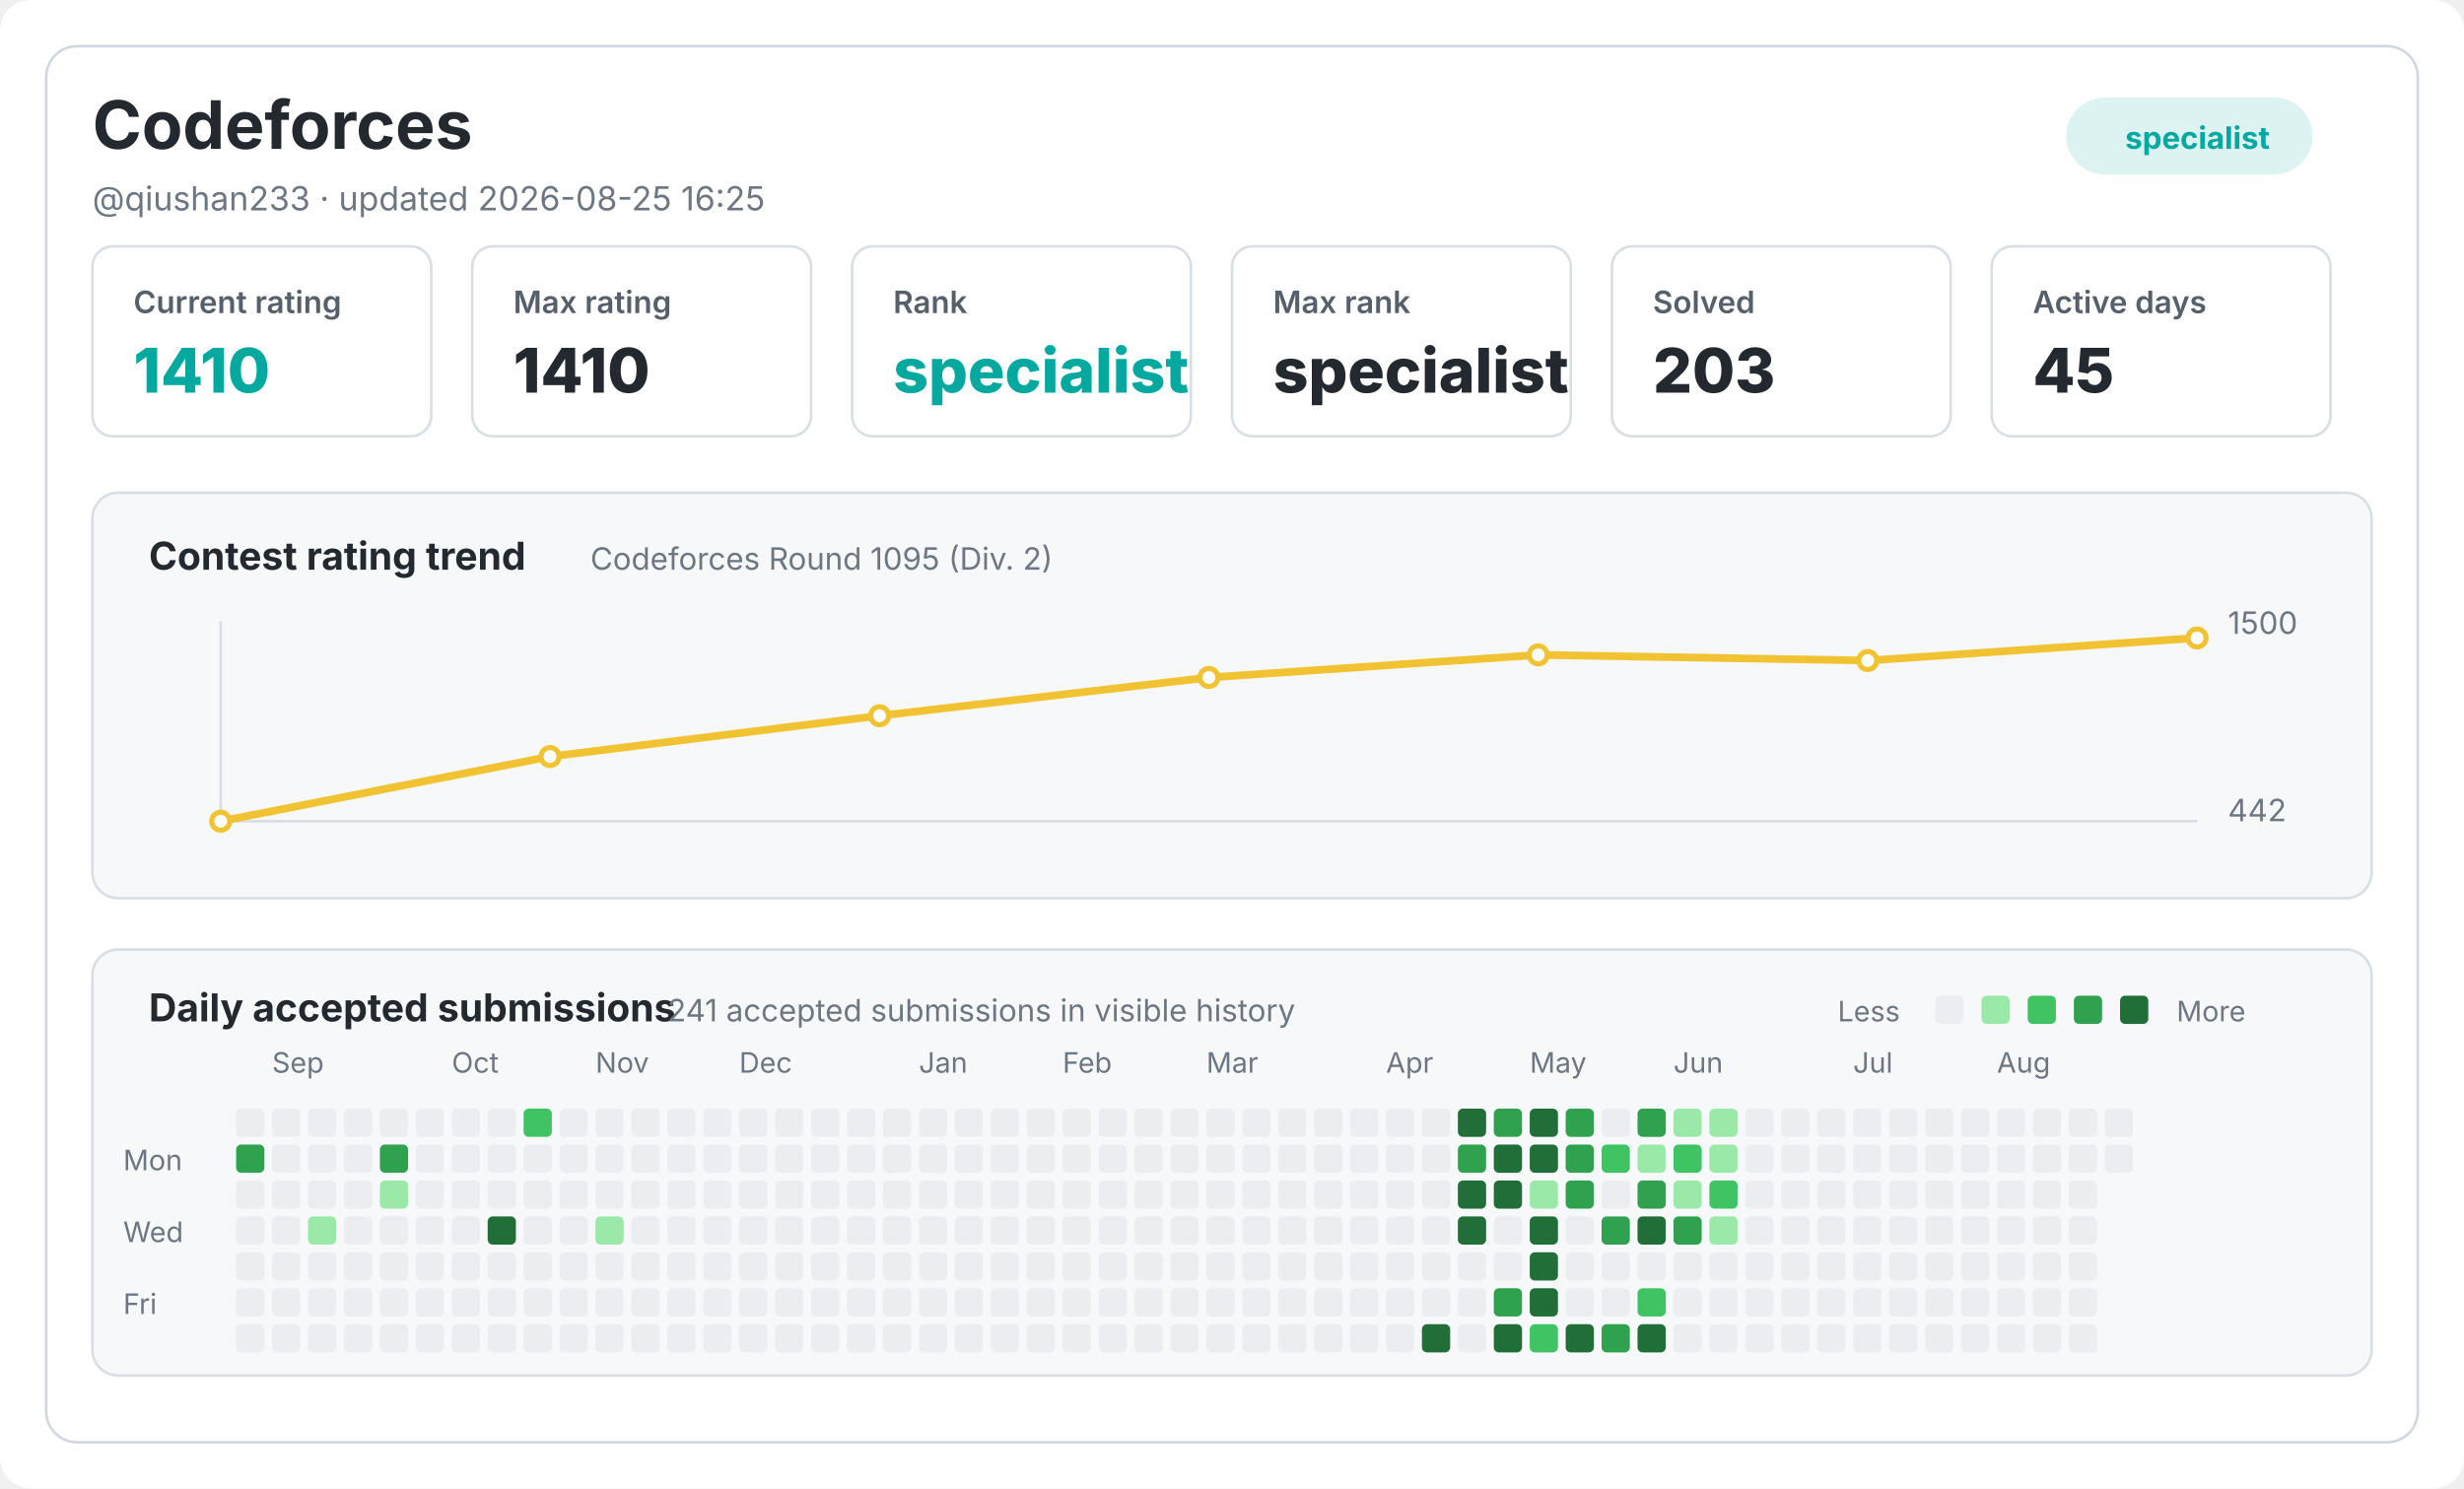
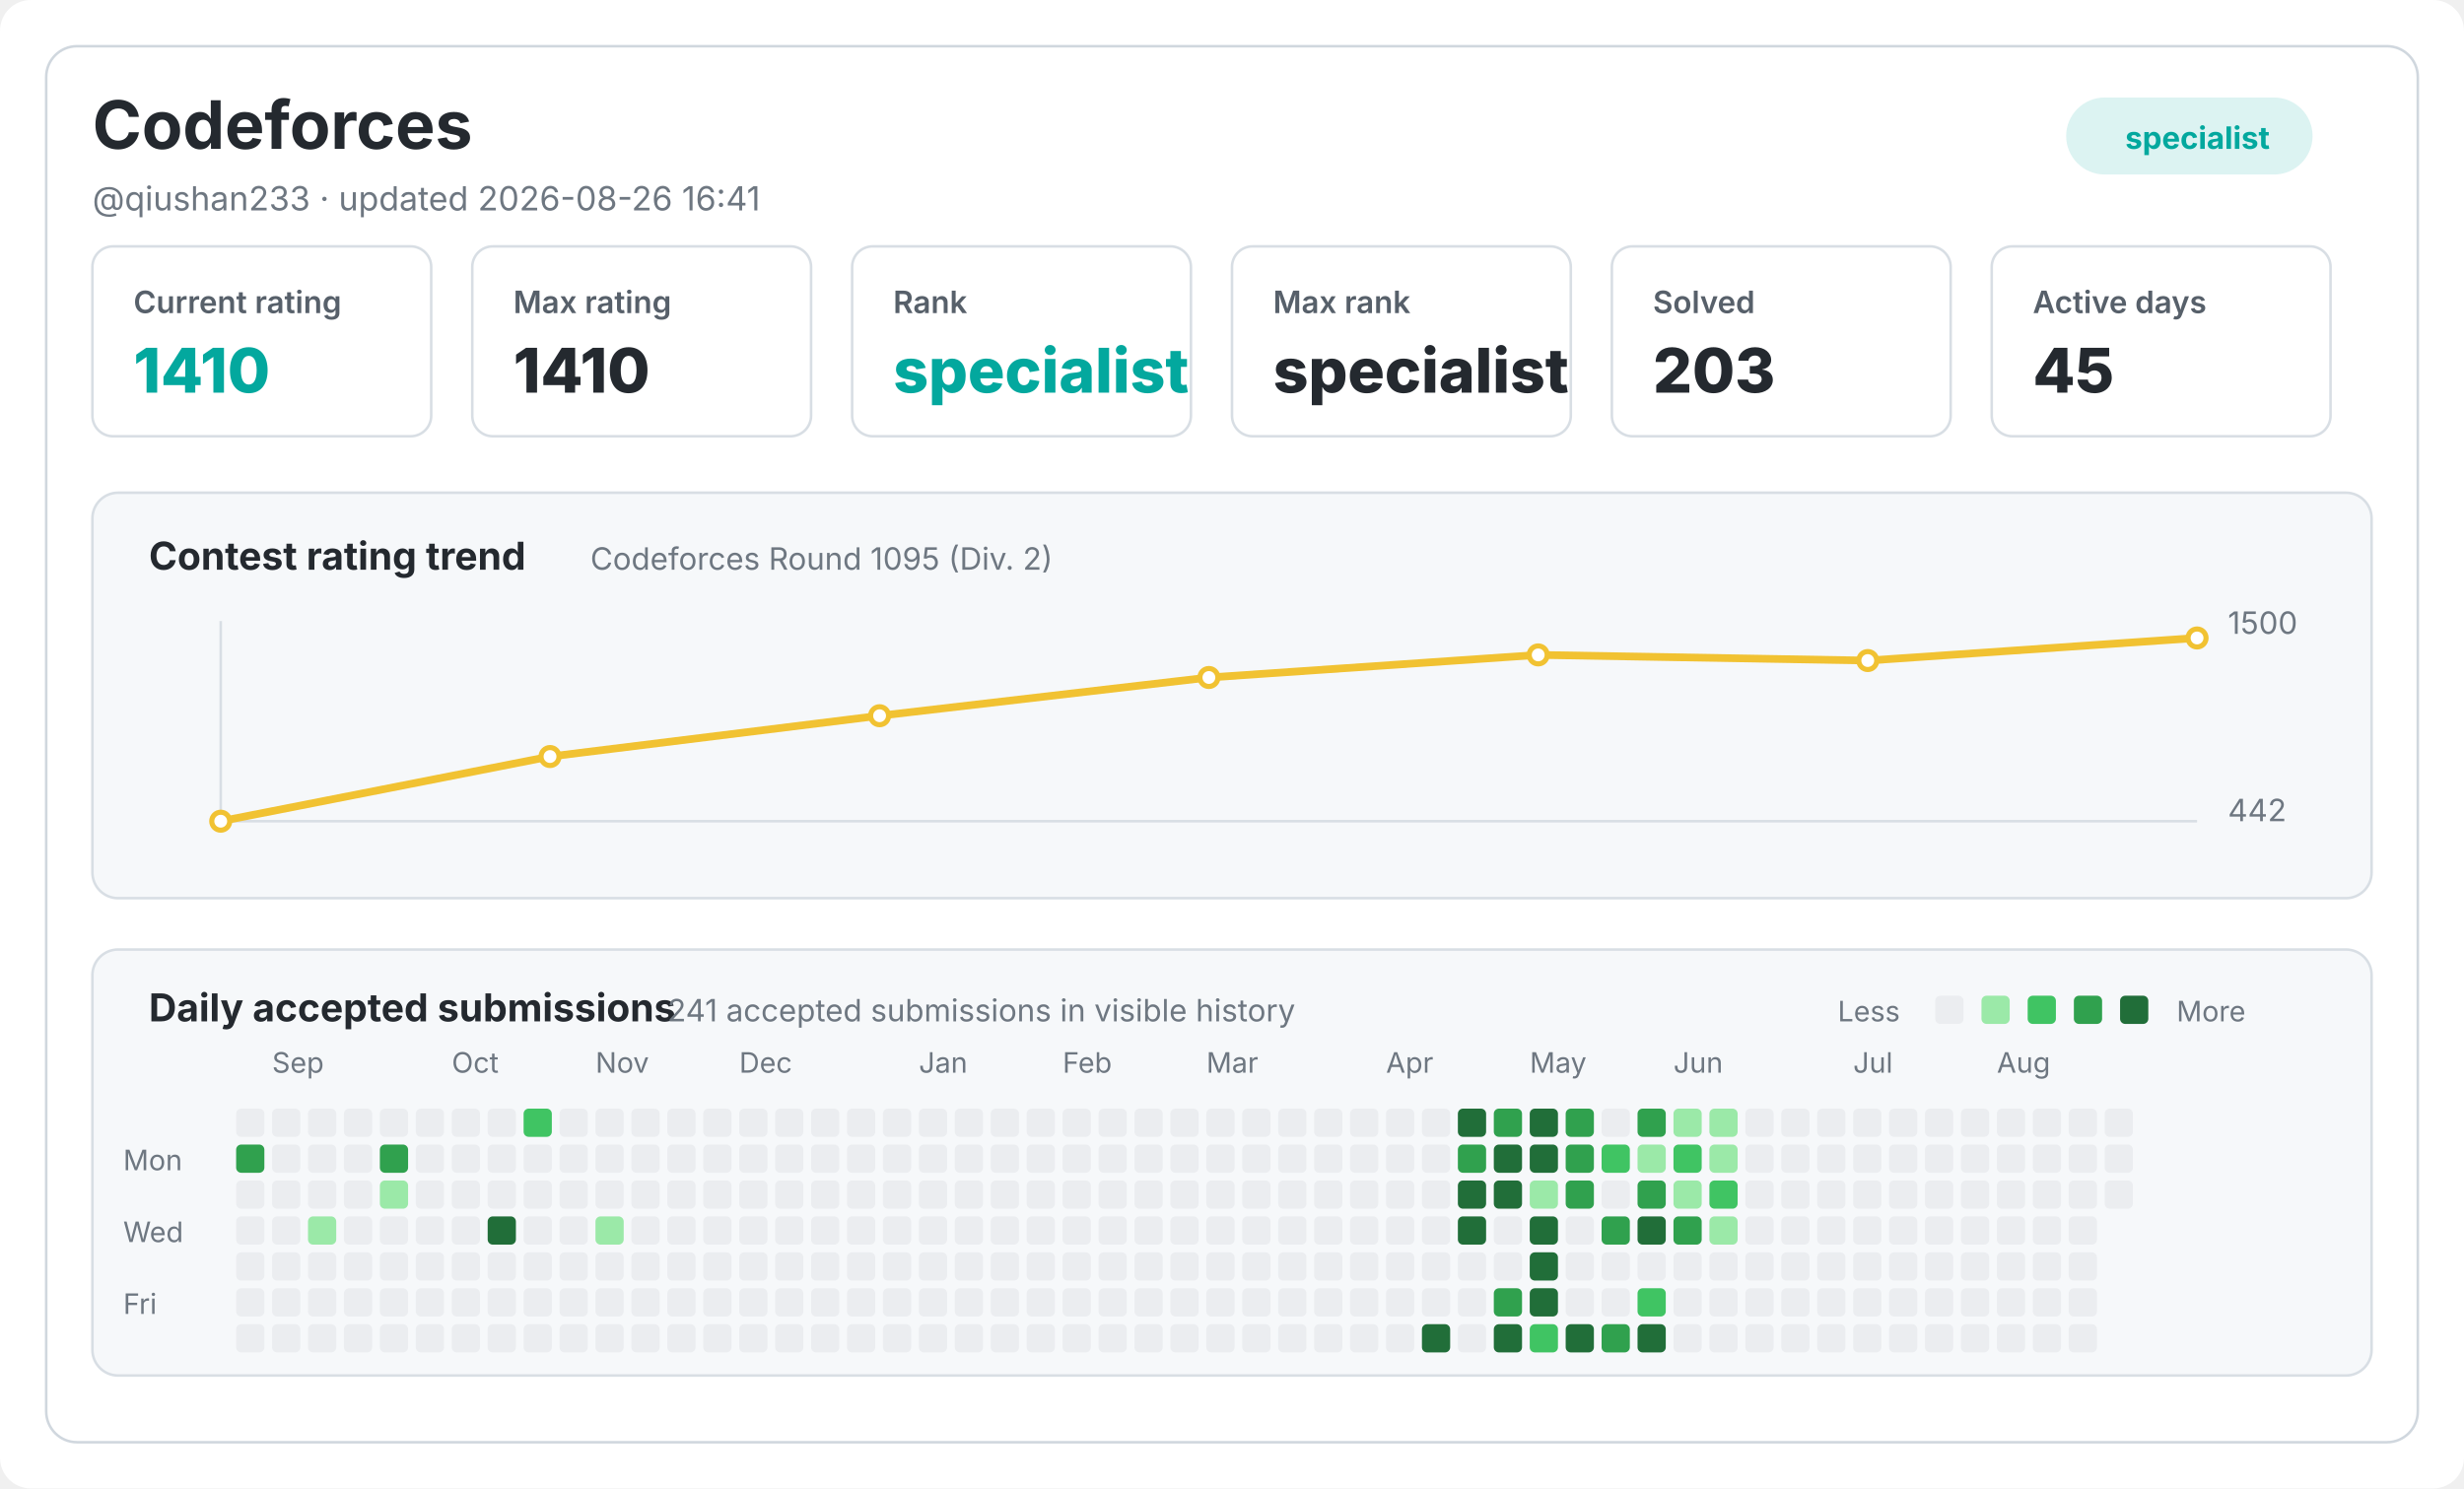
<svg xmlns="http://www.w3.org/2000/svg" width="960" height="580" viewBox="0 0 960 580" role="img" aria-label="Codeforces statistics for qiushan233">
  <style>
  .bg { fill: #ffffff; }
  .shell { fill: #ffffff; stroke: #d0d7de; }
  .soft { fill: #f6f8fa; stroke: #d8dee4; }
  .metric-card { fill: #ffffff; stroke: #d8dee4; }
  .title { font: 700 26px -apple-system,BlinkMacSystemFont,"Segoe UI",sans-serif; fill: #24292f; }
  .subtitle { font: 13px -apple-system,BlinkMacSystemFont,"Segoe UI",sans-serif; fill: #6e7781; }
  .section-title { font: 700 15px -apple-system,BlinkMacSystemFont,"Segoe UI",sans-serif; fill: #24292f; }
  .metric-label { font: 600 12px -apple-system,BlinkMacSystemFont,"Segoe UI",sans-serif; fill: #57606a; }
  .metric-value { font: 800 24px -apple-system,BlinkMacSystemFont,"Segoe UI",sans-serif; fill: #24292f; }
  .muted { font: 12px -apple-system,BlinkMacSystemFont,"Segoe UI",sans-serif; fill: #6e7781; }
  .small { font-size: 11px; }
  .rank { fill: #03a89e; }
  .grid { stroke: #d8dee4; stroke-width: 1; }
  .badge-bg { fill: #03a89e; opacity: 0.14; }
  .badge-text { font: 700 12px -apple-system,BlinkMacSystemFont,"Segoe UI",sans-serif; fill: #03a89e; }
  .heat-cell { cursor: default; transition: stroke 0.12s ease, stroke-width 0.12s ease; }
  .heat-cell:hover { stroke: #0969da; stroke-width: 1.5; }
</style>
  <rect class="bg" width="960" height="580" rx="12" />
  <rect class="shell" x="18" y="18" width="924" height="544" rx="12" />
  <text x="36" y="58" class="title">Codeforces</text>
-   <text x="36" y="82" class="subtitle">@qiushan233 · updated 2026-08-25 16:25</text>
+   <text x="36" y="82" class="subtitle">@qiushan233 · updated 2026-08-26 16:41</text>
  <rect x="805" y="38" width="96" height="30" rx="15" class="badge-bg" />
  <text x="828" y="58" class="badge-text">specialist</text>
  <rect x="36" y="96" width="132" height="74" rx="8" class="metric-card" />
  <text x="52" y="122" class="metric-label">Current rating</text>
  <text x="52" y="153" class="metric-value rank">1410</text>
  <rect x="184" y="96" width="132" height="74" rx="8" class="metric-card" />
  <text x="200" y="122" class="metric-label">Max rating</text>
  <text x="200" y="153" class="metric-value">1410</text>
  <rect x="332" y="96" width="132" height="74" rx="8" class="metric-card" />
  <text x="348" y="122" class="metric-label">Rank</text>
  <text x="348" y="153" class="metric-value rank">specialist</text>
  <rect x="480" y="96" width="132" height="74" rx="8" class="metric-card" />
  <text x="496" y="122" class="metric-label">Max rank</text>
  <text x="496" y="153" class="metric-value">specialist</text>
  <rect x="628" y="96" width="132" height="74" rx="8" class="metric-card" />
  <text x="644" y="122" class="metric-label">Solved</text>
  <text x="644" y="153" class="metric-value">203</text>
  <rect x="776" y="96" width="132" height="74" rx="8" class="metric-card" />
  <text x="792" y="122" class="metric-label">Active days</text>
  <text x="792" y="153" class="metric-value">45</text>
  <rect class="soft" x="36" y="192" width="888" height="158" rx="10" />
  <text x="58" y="222" class="section-title">Contest rating trend</text>
  <text x="230" y="222" class="muted">Codeforces Round 1095 (Div. 2)</text>
  <line x1="86" y1="320" x2="856" y2="320" class="grid" />
  <line x1="86" y1="242" x2="86" y2="320" class="grid" />
  <text x="868" y="247" class="muted">1500</text>
  <text x="868" y="320" class="muted">442</text>
  <polyline points="86.0,320.0 214.3,294.8 342.7,278.9 471.0,264.0 599.3,255.2 727.7,257.4 856.0,248.6" fill="none" stroke="#f1c232" stroke-width="3" stroke-linecap="round" stroke-linejoin="round" />
  <circle cx="86.0" cy="320.0" r="3.5" fill="#fff" stroke="#f1c232" stroke-width="2" />
  <circle cx="214.3" cy="294.8" r="3.5" fill="#fff" stroke="#f1c232" stroke-width="2" />
  <circle cx="342.7" cy="278.9" r="3.5" fill="#fff" stroke="#f1c232" stroke-width="2" />
  <circle cx="471.0" cy="264.0" r="3.5" fill="#fff" stroke="#f1c232" stroke-width="2" />
  <circle cx="599.3" cy="255.2" r="3.5" fill="#fff" stroke="#f1c232" stroke-width="2" />
  <circle cx="727.7" cy="257.4" r="3.5" fill="#fff" stroke="#f1c232" stroke-width="2" />
  <circle cx="856.0" cy="248.6" r="3.5" fill="#fff" stroke="#f1c232" stroke-width="2" />
  <rect class="soft" x="36" y="370" width="888" height="166" rx="10" />
  <text x="58" y="398" class="section-title">Daily accepted submissions</text>
  <text x="260" y="398" class="muted">241 accepted submissions in visible history</text>
  <text x="106" y="418" class="muted small">Sep</text>
  <text x="176" y="418" class="muted small">Oct</text>
  <text x="232" y="418" class="muted small">Nov</text>
  <text x="288" y="418" class="muted small">Dec</text>
  <text x="358" y="418" class="muted small">Jan</text>
  <text x="414" y="418" class="muted small">Feb</text>
  <text x="470" y="418" class="muted small">Mar</text>
  <text x="540" y="418" class="muted small">Apr</text>
  <text x="596" y="418" class="muted small">May</text>
  <text x="652" y="418" class="muted small">Jun</text>
  <text x="722" y="418" class="muted small">Jul</text>
  <text x="778" y="418" class="muted small">Aug</text>
  <text x="48" y="456" class="muted small">Mon</text>
  <text x="48" y="484" class="muted small">Wed</text>
  <text x="48" y="512" class="muted small">Fri</text>
  <rect class="heat-cell" x="92" y="432" width="11" height="11" rx="2" fill="#ebedf0" />
  <rect class="heat-cell" x="92" y="446" width="11" height="11" rx="2" fill="#30a14e" />
  <rect class="heat-cell" x="92" y="460" width="11" height="11" rx="2" fill="#ebedf0" />
  <rect class="heat-cell" x="92" y="474" width="11" height="11" rx="2" fill="#ebedf0" />
  <rect class="heat-cell" x="92" y="488" width="11" height="11" rx="2" fill="#ebedf0" />
  <rect class="heat-cell" x="92" y="502" width="11" height="11" rx="2" fill="#ebedf0" />
  <rect class="heat-cell" x="92" y="516" width="11" height="11" rx="2" fill="#ebedf0" />
  <rect class="heat-cell" x="106" y="432" width="11" height="11" rx="2" fill="#ebedf0" />
  <rect class="heat-cell" x="106" y="446" width="11" height="11" rx="2" fill="#ebedf0" />
  <rect class="heat-cell" x="106" y="460" width="11" height="11" rx="2" fill="#ebedf0" />
  <rect class="heat-cell" x="106" y="474" width="11" height="11" rx="2" fill="#ebedf0" />
  <rect class="heat-cell" x="106" y="488" width="11" height="11" rx="2" fill="#ebedf0" />
  <rect class="heat-cell" x="106" y="502" width="11" height="11" rx="2" fill="#ebedf0" />
  <rect class="heat-cell" x="106" y="516" width="11" height="11" rx="2" fill="#ebedf0" />
  <rect class="heat-cell" x="120" y="432" width="11" height="11" rx="2" fill="#ebedf0" />
  <rect class="heat-cell" x="120" y="446" width="11" height="11" rx="2" fill="#ebedf0" />
  <rect class="heat-cell" x="120" y="460" width="11" height="11" rx="2" fill="#ebedf0" />
  <rect class="heat-cell" x="120" y="474" width="11" height="11" rx="2" fill="#9be9a8" />
  <rect class="heat-cell" x="120" y="488" width="11" height="11" rx="2" fill="#ebedf0" />
  <rect class="heat-cell" x="120" y="502" width="11" height="11" rx="2" fill="#ebedf0" />
  <rect class="heat-cell" x="120" y="516" width="11" height="11" rx="2" fill="#ebedf0" />
  <rect class="heat-cell" x="134" y="432" width="11" height="11" rx="2" fill="#ebedf0" />
  <rect class="heat-cell" x="134" y="446" width="11" height="11" rx="2" fill="#ebedf0" />
  <rect class="heat-cell" x="134" y="460" width="11" height="11" rx="2" fill="#ebedf0" />
  <rect class="heat-cell" x="134" y="474" width="11" height="11" rx="2" fill="#ebedf0" />
  <rect class="heat-cell" x="134" y="488" width="11" height="11" rx="2" fill="#ebedf0" />
  <rect class="heat-cell" x="134" y="502" width="11" height="11" rx="2" fill="#ebedf0" />
  <rect class="heat-cell" x="134" y="516" width="11" height="11" rx="2" fill="#ebedf0" />
  <rect class="heat-cell" x="148" y="432" width="11" height="11" rx="2" fill="#ebedf0" />
  <rect class="heat-cell" x="148" y="446" width="11" height="11" rx="2" fill="#30a14e" />
  <rect class="heat-cell" x="148" y="460" width="11" height="11" rx="2" fill="#9be9a8" />
  <rect class="heat-cell" x="148" y="474" width="11" height="11" rx="2" fill="#ebedf0" />
  <rect class="heat-cell" x="148" y="488" width="11" height="11" rx="2" fill="#ebedf0" />
  <rect class="heat-cell" x="148" y="502" width="11" height="11" rx="2" fill="#ebedf0" />
  <rect class="heat-cell" x="148" y="516" width="11" height="11" rx="2" fill="#ebedf0" />
  <rect class="heat-cell" x="162" y="432" width="11" height="11" rx="2" fill="#ebedf0" />
  <rect class="heat-cell" x="162" y="446" width="11" height="11" rx="2" fill="#ebedf0" />
  <rect class="heat-cell" x="162" y="460" width="11" height="11" rx="2" fill="#ebedf0" />
  <rect class="heat-cell" x="162" y="474" width="11" height="11" rx="2" fill="#ebedf0" />
  <rect class="heat-cell" x="162" y="488" width="11" height="11" rx="2" fill="#ebedf0" />
  <rect class="heat-cell" x="162" y="502" width="11" height="11" rx="2" fill="#ebedf0" />
  <rect class="heat-cell" x="162" y="516" width="11" height="11" rx="2" fill="#ebedf0" />
  <rect class="heat-cell" x="176" y="432" width="11" height="11" rx="2" fill="#ebedf0" />
  <rect class="heat-cell" x="176" y="446" width="11" height="11" rx="2" fill="#ebedf0" />
  <rect class="heat-cell" x="176" y="460" width="11" height="11" rx="2" fill="#ebedf0" />
  <rect class="heat-cell" x="176" y="474" width="11" height="11" rx="2" fill="#ebedf0" />
  <rect class="heat-cell" x="176" y="488" width="11" height="11" rx="2" fill="#ebedf0" />
  <rect class="heat-cell" x="176" y="502" width="11" height="11" rx="2" fill="#ebedf0" />
  <rect class="heat-cell" x="176" y="516" width="11" height="11" rx="2" fill="#ebedf0" />
  <rect class="heat-cell" x="190" y="432" width="11" height="11" rx="2" fill="#ebedf0" />
  <rect class="heat-cell" x="190" y="446" width="11" height="11" rx="2" fill="#ebedf0" />
  <rect class="heat-cell" x="190" y="460" width="11" height="11" rx="2" fill="#ebedf0" />
  <rect class="heat-cell" x="190" y="474" width="11" height="11" rx="2" fill="#216e39" />
  <rect class="heat-cell" x="190" y="488" width="11" height="11" rx="2" fill="#ebedf0" />
  <rect class="heat-cell" x="190" y="502" width="11" height="11" rx="2" fill="#ebedf0" />
  <rect class="heat-cell" x="190" y="516" width="11" height="11" rx="2" fill="#ebedf0" />
  <rect class="heat-cell" x="204" y="432" width="11" height="11" rx="2" fill="#40c463" />
  <rect class="heat-cell" x="204" y="446" width="11" height="11" rx="2" fill="#ebedf0" />
  <rect class="heat-cell" x="204" y="460" width="11" height="11" rx="2" fill="#ebedf0" />
  <rect class="heat-cell" x="204" y="474" width="11" height="11" rx="2" fill="#ebedf0" />
  <rect class="heat-cell" x="204" y="488" width="11" height="11" rx="2" fill="#ebedf0" />
  <rect class="heat-cell" x="204" y="502" width="11" height="11" rx="2" fill="#ebedf0" />
  <rect class="heat-cell" x="204" y="516" width="11" height="11" rx="2" fill="#ebedf0" />
  <rect class="heat-cell" x="218" y="432" width="11" height="11" rx="2" fill="#ebedf0" />
  <rect class="heat-cell" x="218" y="446" width="11" height="11" rx="2" fill="#ebedf0" />
  <rect class="heat-cell" x="218" y="460" width="11" height="11" rx="2" fill="#ebedf0" />
  <rect class="heat-cell" x="218" y="474" width="11" height="11" rx="2" fill="#ebedf0" />
  <rect class="heat-cell" x="218" y="488" width="11" height="11" rx="2" fill="#ebedf0" />
  <rect class="heat-cell" x="218" y="502" width="11" height="11" rx="2" fill="#ebedf0" />
  <rect class="heat-cell" x="218" y="516" width="11" height="11" rx="2" fill="#ebedf0" />
  <rect class="heat-cell" x="232" y="432" width="11" height="11" rx="2" fill="#ebedf0" />
  <rect class="heat-cell" x="232" y="446" width="11" height="11" rx="2" fill="#ebedf0" />
  <rect class="heat-cell" x="232" y="460" width="11" height="11" rx="2" fill="#ebedf0" />
  <rect class="heat-cell" x="232" y="474" width="11" height="11" rx="2" fill="#9be9a8" />
  <rect class="heat-cell" x="232" y="488" width="11" height="11" rx="2" fill="#ebedf0" />
  <rect class="heat-cell" x="232" y="502" width="11" height="11" rx="2" fill="#ebedf0" />
  <rect class="heat-cell" x="232" y="516" width="11" height="11" rx="2" fill="#ebedf0" />
  <rect class="heat-cell" x="246" y="432" width="11" height="11" rx="2" fill="#ebedf0" />
  <rect class="heat-cell" x="246" y="446" width="11" height="11" rx="2" fill="#ebedf0" />
  <rect class="heat-cell" x="246" y="460" width="11" height="11" rx="2" fill="#ebedf0" />
  <rect class="heat-cell" x="246" y="474" width="11" height="11" rx="2" fill="#ebedf0" />
  <rect class="heat-cell" x="246" y="488" width="11" height="11" rx="2" fill="#ebedf0" />
  <rect class="heat-cell" x="246" y="502" width="11" height="11" rx="2" fill="#ebedf0" />
  <rect class="heat-cell" x="246" y="516" width="11" height="11" rx="2" fill="#ebedf0" />
  <rect class="heat-cell" x="260" y="432" width="11" height="11" rx="2" fill="#ebedf0" />
  <rect class="heat-cell" x="260" y="446" width="11" height="11" rx="2" fill="#ebedf0" />
  <rect class="heat-cell" x="260" y="460" width="11" height="11" rx="2" fill="#ebedf0" />
  <rect class="heat-cell" x="260" y="474" width="11" height="11" rx="2" fill="#ebedf0" />
  <rect class="heat-cell" x="260" y="488" width="11" height="11" rx="2" fill="#ebedf0" />
  <rect class="heat-cell" x="260" y="502" width="11" height="11" rx="2" fill="#ebedf0" />
  <rect class="heat-cell" x="260" y="516" width="11" height="11" rx="2" fill="#ebedf0" />
  <rect class="heat-cell" x="274" y="432" width="11" height="11" rx="2" fill="#ebedf0" />
  <rect class="heat-cell" x="274" y="446" width="11" height="11" rx="2" fill="#ebedf0" />
  <rect class="heat-cell" x="274" y="460" width="11" height="11" rx="2" fill="#ebedf0" />
  <rect class="heat-cell" x="274" y="474" width="11" height="11" rx="2" fill="#ebedf0" />
  <rect class="heat-cell" x="274" y="488" width="11" height="11" rx="2" fill="#ebedf0" />
  <rect class="heat-cell" x="274" y="502" width="11" height="11" rx="2" fill="#ebedf0" />
  <rect class="heat-cell" x="274" y="516" width="11" height="11" rx="2" fill="#ebedf0" />
  <rect class="heat-cell" x="288" y="432" width="11" height="11" rx="2" fill="#ebedf0" />
  <rect class="heat-cell" x="288" y="446" width="11" height="11" rx="2" fill="#ebedf0" />
  <rect class="heat-cell" x="288" y="460" width="11" height="11" rx="2" fill="#ebedf0" />
  <rect class="heat-cell" x="288" y="474" width="11" height="11" rx="2" fill="#ebedf0" />
  <rect class="heat-cell" x="288" y="488" width="11" height="11" rx="2" fill="#ebedf0" />
  <rect class="heat-cell" x="288" y="502" width="11" height="11" rx="2" fill="#ebedf0" />
  <rect class="heat-cell" x="288" y="516" width="11" height="11" rx="2" fill="#ebedf0" />
  <rect class="heat-cell" x="302" y="432" width="11" height="11" rx="2" fill="#ebedf0" />
  <rect class="heat-cell" x="302" y="446" width="11" height="11" rx="2" fill="#ebedf0" />
  <rect class="heat-cell" x="302" y="460" width="11" height="11" rx="2" fill="#ebedf0" />
  <rect class="heat-cell" x="302" y="474" width="11" height="11" rx="2" fill="#ebedf0" />
  <rect class="heat-cell" x="302" y="488" width="11" height="11" rx="2" fill="#ebedf0" />
  <rect class="heat-cell" x="302" y="502" width="11" height="11" rx="2" fill="#ebedf0" />
  <rect class="heat-cell" x="302" y="516" width="11" height="11" rx="2" fill="#ebedf0" />
  <rect class="heat-cell" x="316" y="432" width="11" height="11" rx="2" fill="#ebedf0" />
  <rect class="heat-cell" x="316" y="446" width="11" height="11" rx="2" fill="#ebedf0" />
  <rect class="heat-cell" x="316" y="460" width="11" height="11" rx="2" fill="#ebedf0" />
  <rect class="heat-cell" x="316" y="474" width="11" height="11" rx="2" fill="#ebedf0" />
  <rect class="heat-cell" x="316" y="488" width="11" height="11" rx="2" fill="#ebedf0" />
  <rect class="heat-cell" x="316" y="502" width="11" height="11" rx="2" fill="#ebedf0" />
  <rect class="heat-cell" x="316" y="516" width="11" height="11" rx="2" fill="#ebedf0" />
  <rect class="heat-cell" x="330" y="432" width="11" height="11" rx="2" fill="#ebedf0" />
  <rect class="heat-cell" x="330" y="446" width="11" height="11" rx="2" fill="#ebedf0" />
  <rect class="heat-cell" x="330" y="460" width="11" height="11" rx="2" fill="#ebedf0" />
  <rect class="heat-cell" x="330" y="474" width="11" height="11" rx="2" fill="#ebedf0" />
  <rect class="heat-cell" x="330" y="488" width="11" height="11" rx="2" fill="#ebedf0" />
  <rect class="heat-cell" x="330" y="502" width="11" height="11" rx="2" fill="#ebedf0" />
  <rect class="heat-cell" x="330" y="516" width="11" height="11" rx="2" fill="#ebedf0" />
  <rect class="heat-cell" x="344" y="432" width="11" height="11" rx="2" fill="#ebedf0" />
  <rect class="heat-cell" x="344" y="446" width="11" height="11" rx="2" fill="#ebedf0" />
  <rect class="heat-cell" x="344" y="460" width="11" height="11" rx="2" fill="#ebedf0" />
  <rect class="heat-cell" x="344" y="474" width="11" height="11" rx="2" fill="#ebedf0" />
  <rect class="heat-cell" x="344" y="488" width="11" height="11" rx="2" fill="#ebedf0" />
  <rect class="heat-cell" x="344" y="502" width="11" height="11" rx="2" fill="#ebedf0" />
  <rect class="heat-cell" x="344" y="516" width="11" height="11" rx="2" fill="#ebedf0" />
  <rect class="heat-cell" x="358" y="432" width="11" height="11" rx="2" fill="#ebedf0" />
  <rect class="heat-cell" x="358" y="446" width="11" height="11" rx="2" fill="#ebedf0" />
  <rect class="heat-cell" x="358" y="460" width="11" height="11" rx="2" fill="#ebedf0" />
  <rect class="heat-cell" x="358" y="474" width="11" height="11" rx="2" fill="#ebedf0" />
  <rect class="heat-cell" x="358" y="488" width="11" height="11" rx="2" fill="#ebedf0" />
  <rect class="heat-cell" x="358" y="502" width="11" height="11" rx="2" fill="#ebedf0" />
  <rect class="heat-cell" x="358" y="516" width="11" height="11" rx="2" fill="#ebedf0" />
  <rect class="heat-cell" x="372" y="432" width="11" height="11" rx="2" fill="#ebedf0" />
  <rect class="heat-cell" x="372" y="446" width="11" height="11" rx="2" fill="#ebedf0" />
  <rect class="heat-cell" x="372" y="460" width="11" height="11" rx="2" fill="#ebedf0" />
  <rect class="heat-cell" x="372" y="474" width="11" height="11" rx="2" fill="#ebedf0" />
  <rect class="heat-cell" x="372" y="488" width="11" height="11" rx="2" fill="#ebedf0" />
  <rect class="heat-cell" x="372" y="502" width="11" height="11" rx="2" fill="#ebedf0" />
  <rect class="heat-cell" x="372" y="516" width="11" height="11" rx="2" fill="#ebedf0" />
  <rect class="heat-cell" x="386" y="432" width="11" height="11" rx="2" fill="#ebedf0" />
  <rect class="heat-cell" x="386" y="446" width="11" height="11" rx="2" fill="#ebedf0" />
  <rect class="heat-cell" x="386" y="460" width="11" height="11" rx="2" fill="#ebedf0" />
  <rect class="heat-cell" x="386" y="474" width="11" height="11" rx="2" fill="#ebedf0" />
  <rect class="heat-cell" x="386" y="488" width="11" height="11" rx="2" fill="#ebedf0" />
  <rect class="heat-cell" x="386" y="502" width="11" height="11" rx="2" fill="#ebedf0" />
  <rect class="heat-cell" x="386" y="516" width="11" height="11" rx="2" fill="#ebedf0" />
  <rect class="heat-cell" x="400" y="432" width="11" height="11" rx="2" fill="#ebedf0" />
  <rect class="heat-cell" x="400" y="446" width="11" height="11" rx="2" fill="#ebedf0" />
  <rect class="heat-cell" x="400" y="460" width="11" height="11" rx="2" fill="#ebedf0" />
  <rect class="heat-cell" x="400" y="474" width="11" height="11" rx="2" fill="#ebedf0" />
  <rect class="heat-cell" x="400" y="488" width="11" height="11" rx="2" fill="#ebedf0" />
  <rect class="heat-cell" x="400" y="502" width="11" height="11" rx="2" fill="#ebedf0" />
  <rect class="heat-cell" x="400" y="516" width="11" height="11" rx="2" fill="#ebedf0" />
  <rect class="heat-cell" x="414" y="432" width="11" height="11" rx="2" fill="#ebedf0" />
  <rect class="heat-cell" x="414" y="446" width="11" height="11" rx="2" fill="#ebedf0" />
  <rect class="heat-cell" x="414" y="460" width="11" height="11" rx="2" fill="#ebedf0" />
  <rect class="heat-cell" x="414" y="474" width="11" height="11" rx="2" fill="#ebedf0" />
  <rect class="heat-cell" x="414" y="488" width="11" height="11" rx="2" fill="#ebedf0" />
  <rect class="heat-cell" x="414" y="502" width="11" height="11" rx="2" fill="#ebedf0" />
  <rect class="heat-cell" x="414" y="516" width="11" height="11" rx="2" fill="#ebedf0" />
  <rect class="heat-cell" x="428" y="432" width="11" height="11" rx="2" fill="#ebedf0" />
  <rect class="heat-cell" x="428" y="446" width="11" height="11" rx="2" fill="#ebedf0" />
  <rect class="heat-cell" x="428" y="460" width="11" height="11" rx="2" fill="#ebedf0" />
  <rect class="heat-cell" x="428" y="474" width="11" height="11" rx="2" fill="#ebedf0" />
  <rect class="heat-cell" x="428" y="488" width="11" height="11" rx="2" fill="#ebedf0" />
  <rect class="heat-cell" x="428" y="502" width="11" height="11" rx="2" fill="#ebedf0" />
  <rect class="heat-cell" x="428" y="516" width="11" height="11" rx="2" fill="#ebedf0" />
  <rect class="heat-cell" x="442" y="432" width="11" height="11" rx="2" fill="#ebedf0" />
  <rect class="heat-cell" x="442" y="446" width="11" height="11" rx="2" fill="#ebedf0" />
  <rect class="heat-cell" x="442" y="460" width="11" height="11" rx="2" fill="#ebedf0" />
  <rect class="heat-cell" x="442" y="474" width="11" height="11" rx="2" fill="#ebedf0" />
  <rect class="heat-cell" x="442" y="488" width="11" height="11" rx="2" fill="#ebedf0" />
  <rect class="heat-cell" x="442" y="502" width="11" height="11" rx="2" fill="#ebedf0" />
  <rect class="heat-cell" x="442" y="516" width="11" height="11" rx="2" fill="#ebedf0" />
  <rect class="heat-cell" x="456" y="432" width="11" height="11" rx="2" fill="#ebedf0" />
  <rect class="heat-cell" x="456" y="446" width="11" height="11" rx="2" fill="#ebedf0" />
  <rect class="heat-cell" x="456" y="460" width="11" height="11" rx="2" fill="#ebedf0" />
  <rect class="heat-cell" x="456" y="474" width="11" height="11" rx="2" fill="#ebedf0" />
  <rect class="heat-cell" x="456" y="488" width="11" height="11" rx="2" fill="#ebedf0" />
  <rect class="heat-cell" x="456" y="502" width="11" height="11" rx="2" fill="#ebedf0" />
  <rect class="heat-cell" x="456" y="516" width="11" height="11" rx="2" fill="#ebedf0" />
  <rect class="heat-cell" x="470" y="432" width="11" height="11" rx="2" fill="#ebedf0" />
  <rect class="heat-cell" x="470" y="446" width="11" height="11" rx="2" fill="#ebedf0" />
  <rect class="heat-cell" x="470" y="460" width="11" height="11" rx="2" fill="#ebedf0" />
  <rect class="heat-cell" x="470" y="474" width="11" height="11" rx="2" fill="#ebedf0" />
  <rect class="heat-cell" x="470" y="488" width="11" height="11" rx="2" fill="#ebedf0" />
  <rect class="heat-cell" x="470" y="502" width="11" height="11" rx="2" fill="#ebedf0" />
  <rect class="heat-cell" x="470" y="516" width="11" height="11" rx="2" fill="#ebedf0" />
  <rect class="heat-cell" x="484" y="432" width="11" height="11" rx="2" fill="#ebedf0" />
  <rect class="heat-cell" x="484" y="446" width="11" height="11" rx="2" fill="#ebedf0" />
  <rect class="heat-cell" x="484" y="460" width="11" height="11" rx="2" fill="#ebedf0" />
  <rect class="heat-cell" x="484" y="474" width="11" height="11" rx="2" fill="#ebedf0" />
  <rect class="heat-cell" x="484" y="488" width="11" height="11" rx="2" fill="#ebedf0" />
  <rect class="heat-cell" x="484" y="502" width="11" height="11" rx="2" fill="#ebedf0" />
  <rect class="heat-cell" x="484" y="516" width="11" height="11" rx="2" fill="#ebedf0" />
  <rect class="heat-cell" x="498" y="432" width="11" height="11" rx="2" fill="#ebedf0" />
  <rect class="heat-cell" x="498" y="446" width="11" height="11" rx="2" fill="#ebedf0" />
  <rect class="heat-cell" x="498" y="460" width="11" height="11" rx="2" fill="#ebedf0" />
  <rect class="heat-cell" x="498" y="474" width="11" height="11" rx="2" fill="#ebedf0" />
  <rect class="heat-cell" x="498" y="488" width="11" height="11" rx="2" fill="#ebedf0" />
  <rect class="heat-cell" x="498" y="502" width="11" height="11" rx="2" fill="#ebedf0" />
  <rect class="heat-cell" x="498" y="516" width="11" height="11" rx="2" fill="#ebedf0" />
  <rect class="heat-cell" x="512" y="432" width="11" height="11" rx="2" fill="#ebedf0" />
  <rect class="heat-cell" x="512" y="446" width="11" height="11" rx="2" fill="#ebedf0" />
  <rect class="heat-cell" x="512" y="460" width="11" height="11" rx="2" fill="#ebedf0" />
  <rect class="heat-cell" x="512" y="474" width="11" height="11" rx="2" fill="#ebedf0" />
  <rect class="heat-cell" x="512" y="488" width="11" height="11" rx="2" fill="#ebedf0" />
  <rect class="heat-cell" x="512" y="502" width="11" height="11" rx="2" fill="#ebedf0" />
  <rect class="heat-cell" x="512" y="516" width="11" height="11" rx="2" fill="#ebedf0" />
  <rect class="heat-cell" x="526" y="432" width="11" height="11" rx="2" fill="#ebedf0" />
  <rect class="heat-cell" x="526" y="446" width="11" height="11" rx="2" fill="#ebedf0" />
  <rect class="heat-cell" x="526" y="460" width="11" height="11" rx="2" fill="#ebedf0" />
  <rect class="heat-cell" x="526" y="474" width="11" height="11" rx="2" fill="#ebedf0" />
  <rect class="heat-cell" x="526" y="488" width="11" height="11" rx="2" fill="#ebedf0" />
  <rect class="heat-cell" x="526" y="502" width="11" height="11" rx="2" fill="#ebedf0" />
  <rect class="heat-cell" x="526" y="516" width="11" height="11" rx="2" fill="#ebedf0" />
  <rect class="heat-cell" x="540" y="432" width="11" height="11" rx="2" fill="#ebedf0" />
  <rect class="heat-cell" x="540" y="446" width="11" height="11" rx="2" fill="#ebedf0" />
  <rect class="heat-cell" x="540" y="460" width="11" height="11" rx="2" fill="#ebedf0" />
  <rect class="heat-cell" x="540" y="474" width="11" height="11" rx="2" fill="#ebedf0" />
  <rect class="heat-cell" x="540" y="488" width="11" height="11" rx="2" fill="#ebedf0" />
  <rect class="heat-cell" x="540" y="502" width="11" height="11" rx="2" fill="#ebedf0" />
  <rect class="heat-cell" x="540" y="516" width="11" height="11" rx="2" fill="#ebedf0" />
  <rect class="heat-cell" x="554" y="432" width="11" height="11" rx="2" fill="#ebedf0" />
  <rect class="heat-cell" x="554" y="446" width="11" height="11" rx="2" fill="#ebedf0" />
  <rect class="heat-cell" x="554" y="460" width="11" height="11" rx="2" fill="#ebedf0" />
  <rect class="heat-cell" x="554" y="474" width="11" height="11" rx="2" fill="#ebedf0" />
  <rect class="heat-cell" x="554" y="488" width="11" height="11" rx="2" fill="#ebedf0" />
  <rect class="heat-cell" x="554" y="502" width="11" height="11" rx="2" fill="#ebedf0" />
  <rect class="heat-cell" x="554" y="516" width="11" height="11" rx="2" fill="#216e39" />
  <rect class="heat-cell" x="568" y="432" width="11" height="11" rx="2" fill="#216e39" />
  <rect class="heat-cell" x="568" y="446" width="11" height="11" rx="2" fill="#30a14e" />
  <rect class="heat-cell" x="568" y="460" width="11" height="11" rx="2" fill="#216e39" />
  <rect class="heat-cell" x="568" y="474" width="11" height="11" rx="2" fill="#216e39" />
  <rect class="heat-cell" x="568" y="488" width="11" height="11" rx="2" fill="#ebedf0" />
  <rect class="heat-cell" x="568" y="502" width="11" height="11" rx="2" fill="#ebedf0" />
  <rect class="heat-cell" x="568" y="516" width="11" height="11" rx="2" fill="#ebedf0" />
  <rect class="heat-cell" x="582" y="432" width="11" height="11" rx="2" fill="#30a14e" />
  <rect class="heat-cell" x="582" y="446" width="11" height="11" rx="2" fill="#216e39" />
  <rect class="heat-cell" x="582" y="460" width="11" height="11" rx="2" fill="#216e39" />
  <rect class="heat-cell" x="582" y="474" width="11" height="11" rx="2" fill="#ebedf0" />
  <rect class="heat-cell" x="582" y="488" width="11" height="11" rx="2" fill="#ebedf0" />
  <rect class="heat-cell" x="582" y="502" width="11" height="11" rx="2" fill="#30a14e" />
  <rect class="heat-cell" x="582" y="516" width="11" height="11" rx="2" fill="#216e39" />
  <rect class="heat-cell" x="596" y="432" width="11" height="11" rx="2" fill="#216e39" />
  <rect class="heat-cell" x="596" y="446" width="11" height="11" rx="2" fill="#216e39" />
  <rect class="heat-cell" x="596" y="460" width="11" height="11" rx="2" fill="#9be9a8" />
  <rect class="heat-cell" x="596" y="474" width="11" height="11" rx="2" fill="#216e39" />
  <rect class="heat-cell" x="596" y="488" width="11" height="11" rx="2" fill="#216e39" />
  <rect class="heat-cell" x="596" y="502" width="11" height="11" rx="2" fill="#216e39" />
  <rect class="heat-cell" x="596" y="516" width="11" height="11" rx="2" fill="#40c463" />
  <rect class="heat-cell" x="610" y="432" width="11" height="11" rx="2" fill="#30a14e" />
  <rect class="heat-cell" x="610" y="446" width="11" height="11" rx="2" fill="#30a14e" />
  <rect class="heat-cell" x="610" y="460" width="11" height="11" rx="2" fill="#30a14e" />
  <rect class="heat-cell" x="610" y="474" width="11" height="11" rx="2" fill="#ebedf0" />
  <rect class="heat-cell" x="610" y="488" width="11" height="11" rx="2" fill="#ebedf0" />
  <rect class="heat-cell" x="610" y="502" width="11" height="11" rx="2" fill="#ebedf0" />
  <rect class="heat-cell" x="610" y="516" width="11" height="11" rx="2" fill="#216e39" />
  <rect class="heat-cell" x="624" y="432" width="11" height="11" rx="2" fill="#ebedf0" />
  <rect class="heat-cell" x="624" y="446" width="11" height="11" rx="2" fill="#40c463" />
  <rect class="heat-cell" x="624" y="460" width="11" height="11" rx="2" fill="#ebedf0" />
  <rect class="heat-cell" x="624" y="474" width="11" height="11" rx="2" fill="#30a14e" />
  <rect class="heat-cell" x="624" y="488" width="11" height="11" rx="2" fill="#ebedf0" />
  <rect class="heat-cell" x="624" y="502" width="11" height="11" rx="2" fill="#ebedf0" />
  <rect class="heat-cell" x="624" y="516" width="11" height="11" rx="2" fill="#30a14e" />
  <rect class="heat-cell" x="638" y="432" width="11" height="11" rx="2" fill="#30a14e" />
  <rect class="heat-cell" x="638" y="446" width="11" height="11" rx="2" fill="#9be9a8" />
  <rect class="heat-cell" x="638" y="460" width="11" height="11" rx="2" fill="#30a14e" />
  <rect class="heat-cell" x="638" y="474" width="11" height="11" rx="2" fill="#216e39" />
  <rect class="heat-cell" x="638" y="488" width="11" height="11" rx="2" fill="#ebedf0" />
  <rect class="heat-cell" x="638" y="502" width="11" height="11" rx="2" fill="#40c463" />
  <rect class="heat-cell" x="638" y="516" width="11" height="11" rx="2" fill="#216e39" />
  <rect class="heat-cell" x="652" y="432" width="11" height="11" rx="2" fill="#9be9a8" />
  <rect class="heat-cell" x="652" y="446" width="11" height="11" rx="2" fill="#40c463" />
  <rect class="heat-cell" x="652" y="460" width="11" height="11" rx="2" fill="#9be9a8" />
  <rect class="heat-cell" x="652" y="474" width="11" height="11" rx="2" fill="#30a14e" />
  <rect class="heat-cell" x="652" y="488" width="11" height="11" rx="2" fill="#ebedf0" />
  <rect class="heat-cell" x="652" y="502" width="11" height="11" rx="2" fill="#ebedf0" />
  <rect class="heat-cell" x="652" y="516" width="11" height="11" rx="2" fill="#ebedf0" />
  <rect class="heat-cell" x="666" y="432" width="11" height="11" rx="2" fill="#9be9a8" />
  <rect class="heat-cell" x="666" y="446" width="11" height="11" rx="2" fill="#9be9a8" />
  <rect class="heat-cell" x="666" y="460" width="11" height="11" rx="2" fill="#40c463" />
  <rect class="heat-cell" x="666" y="474" width="11" height="11" rx="2" fill="#9be9a8" />
  <rect class="heat-cell" x="666" y="488" width="11" height="11" rx="2" fill="#ebedf0" />
  <rect class="heat-cell" x="666" y="502" width="11" height="11" rx="2" fill="#ebedf0" />
  <rect class="heat-cell" x="666" y="516" width="11" height="11" rx="2" fill="#ebedf0" />
  <rect class="heat-cell" x="680" y="432" width="11" height="11" rx="2" fill="#ebedf0" />
  <rect class="heat-cell" x="680" y="446" width="11" height="11" rx="2" fill="#ebedf0" />
  <rect class="heat-cell" x="680" y="460" width="11" height="11" rx="2" fill="#ebedf0" />
  <rect class="heat-cell" x="680" y="474" width="11" height="11" rx="2" fill="#ebedf0" />
  <rect class="heat-cell" x="680" y="488" width="11" height="11" rx="2" fill="#ebedf0" />
  <rect class="heat-cell" x="680" y="502" width="11" height="11" rx="2" fill="#ebedf0" />
  <rect class="heat-cell" x="680" y="516" width="11" height="11" rx="2" fill="#ebedf0" />
  <rect class="heat-cell" x="694" y="432" width="11" height="11" rx="2" fill="#ebedf0" />
  <rect class="heat-cell" x="694" y="446" width="11" height="11" rx="2" fill="#ebedf0" />
  <rect class="heat-cell" x="694" y="460" width="11" height="11" rx="2" fill="#ebedf0" />
  <rect class="heat-cell" x="694" y="474" width="11" height="11" rx="2" fill="#ebedf0" />
  <rect class="heat-cell" x="694" y="488" width="11" height="11" rx="2" fill="#ebedf0" />
  <rect class="heat-cell" x="694" y="502" width="11" height="11" rx="2" fill="#ebedf0" />
  <rect class="heat-cell" x="694" y="516" width="11" height="11" rx="2" fill="#ebedf0" />
  <rect class="heat-cell" x="708" y="432" width="11" height="11" rx="2" fill="#ebedf0" />
  <rect class="heat-cell" x="708" y="446" width="11" height="11" rx="2" fill="#ebedf0" />
  <rect class="heat-cell" x="708" y="460" width="11" height="11" rx="2" fill="#ebedf0" />
  <rect class="heat-cell" x="708" y="474" width="11" height="11" rx="2" fill="#ebedf0" />
  <rect class="heat-cell" x="708" y="488" width="11" height="11" rx="2" fill="#ebedf0" />
  <rect class="heat-cell" x="708" y="502" width="11" height="11" rx="2" fill="#ebedf0" />
  <rect class="heat-cell" x="708" y="516" width="11" height="11" rx="2" fill="#ebedf0" />
  <rect class="heat-cell" x="722" y="432" width="11" height="11" rx="2" fill="#ebedf0" />
  <rect class="heat-cell" x="722" y="446" width="11" height="11" rx="2" fill="#ebedf0" />
  <rect class="heat-cell" x="722" y="460" width="11" height="11" rx="2" fill="#ebedf0" />
  <rect class="heat-cell" x="722" y="474" width="11" height="11" rx="2" fill="#ebedf0" />
  <rect class="heat-cell" x="722" y="488" width="11" height="11" rx="2" fill="#ebedf0" />
  <rect class="heat-cell" x="722" y="502" width="11" height="11" rx="2" fill="#ebedf0" />
  <rect class="heat-cell" x="722" y="516" width="11" height="11" rx="2" fill="#ebedf0" />
  <rect class="heat-cell" x="736" y="432" width="11" height="11" rx="2" fill="#ebedf0" />
  <rect class="heat-cell" x="736" y="446" width="11" height="11" rx="2" fill="#ebedf0" />
  <rect class="heat-cell" x="736" y="460" width="11" height="11" rx="2" fill="#ebedf0" />
  <rect class="heat-cell" x="736" y="474" width="11" height="11" rx="2" fill="#ebedf0" />
  <rect class="heat-cell" x="736" y="488" width="11" height="11" rx="2" fill="#ebedf0" />
  <rect class="heat-cell" x="736" y="502" width="11" height="11" rx="2" fill="#ebedf0" />
  <rect class="heat-cell" x="736" y="516" width="11" height="11" rx="2" fill="#ebedf0" />
  <rect class="heat-cell" x="750" y="432" width="11" height="11" rx="2" fill="#ebedf0" />
  <rect class="heat-cell" x="750" y="446" width="11" height="11" rx="2" fill="#ebedf0" />
  <rect class="heat-cell" x="750" y="460" width="11" height="11" rx="2" fill="#ebedf0" />
  <rect class="heat-cell" x="750" y="474" width="11" height="11" rx="2" fill="#ebedf0" />
  <rect class="heat-cell" x="750" y="488" width="11" height="11" rx="2" fill="#ebedf0" />
  <rect class="heat-cell" x="750" y="502" width="11" height="11" rx="2" fill="#ebedf0" />
  <rect class="heat-cell" x="750" y="516" width="11" height="11" rx="2" fill="#ebedf0" />
  <rect class="heat-cell" x="764" y="432" width="11" height="11" rx="2" fill="#ebedf0" />
  <rect class="heat-cell" x="764" y="446" width="11" height="11" rx="2" fill="#ebedf0" />
  <rect class="heat-cell" x="764" y="460" width="11" height="11" rx="2" fill="#ebedf0" />
  <rect class="heat-cell" x="764" y="474" width="11" height="11" rx="2" fill="#ebedf0" />
  <rect class="heat-cell" x="764" y="488" width="11" height="11" rx="2" fill="#ebedf0" />
  <rect class="heat-cell" x="764" y="502" width="11" height="11" rx="2" fill="#ebedf0" />
  <rect class="heat-cell" x="764" y="516" width="11" height="11" rx="2" fill="#ebedf0" />
  <rect class="heat-cell" x="778" y="432" width="11" height="11" rx="2" fill="#ebedf0" />
  <rect class="heat-cell" x="778" y="446" width="11" height="11" rx="2" fill="#ebedf0" />
  <rect class="heat-cell" x="778" y="460" width="11" height="11" rx="2" fill="#ebedf0" />
  <rect class="heat-cell" x="778" y="474" width="11" height="11" rx="2" fill="#ebedf0" />
  <rect class="heat-cell" x="778" y="488" width="11" height="11" rx="2" fill="#ebedf0" />
  <rect class="heat-cell" x="778" y="502" width="11" height="11" rx="2" fill="#ebedf0" />
  <rect class="heat-cell" x="778" y="516" width="11" height="11" rx="2" fill="#ebedf0" />
  <rect class="heat-cell" x="792" y="432" width="11" height="11" rx="2" fill="#ebedf0" />
  <rect class="heat-cell" x="792" y="446" width="11" height="11" rx="2" fill="#ebedf0" />
  <rect class="heat-cell" x="792" y="460" width="11" height="11" rx="2" fill="#ebedf0" />
  <rect class="heat-cell" x="792" y="474" width="11" height="11" rx="2" fill="#ebedf0" />
  <rect class="heat-cell" x="792" y="488" width="11" height="11" rx="2" fill="#ebedf0" />
  <rect class="heat-cell" x="792" y="502" width="11" height="11" rx="2" fill="#ebedf0" />
  <rect class="heat-cell" x="792" y="516" width="11" height="11" rx="2" fill="#ebedf0" />
  <rect class="heat-cell" x="806" y="432" width="11" height="11" rx="2" fill="#ebedf0" />
  <rect class="heat-cell" x="806" y="446" width="11" height="11" rx="2" fill="#ebedf0" />
  <rect class="heat-cell" x="806" y="460" width="11" height="11" rx="2" fill="#ebedf0" />
  <rect class="heat-cell" x="806" y="474" width="11" height="11" rx="2" fill="#ebedf0" />
  <rect class="heat-cell" x="806" y="488" width="11" height="11" rx="2" fill="#ebedf0" />
  <rect class="heat-cell" x="806" y="502" width="11" height="11" rx="2" fill="#ebedf0" />
  <rect class="heat-cell" x="806" y="516" width="11" height="11" rx="2" fill="#ebedf0" />
  <rect class="heat-cell" x="820" y="432" width="11" height="11" rx="2" fill="#ebedf0" />
  <rect class="heat-cell" x="820" y="446" width="11" height="11" rx="2" fill="#ebedf0" />
+   <rect class="heat-cell" x="820" y="460" width="11" height="11" rx="2" fill="#ebedf0" />
  <text x="716" y="398" class="muted small">Less</text>
  <rect x="754" y="388" width="11" height="11" rx="2" fill="#ebedf0" />
  <rect x="772" y="388" width="11" height="11" rx="2" fill="#9be9a8" />
  <rect x="790" y="388" width="11" height="11" rx="2" fill="#40c463" />
  <rect x="808" y="388" width="11" height="11" rx="2" fill="#30a14e" />
  <rect x="826" y="388" width="11" height="11" rx="2" fill="#216e39" />
  <text x="848" y="398" class="muted small">More</text>
</svg>
